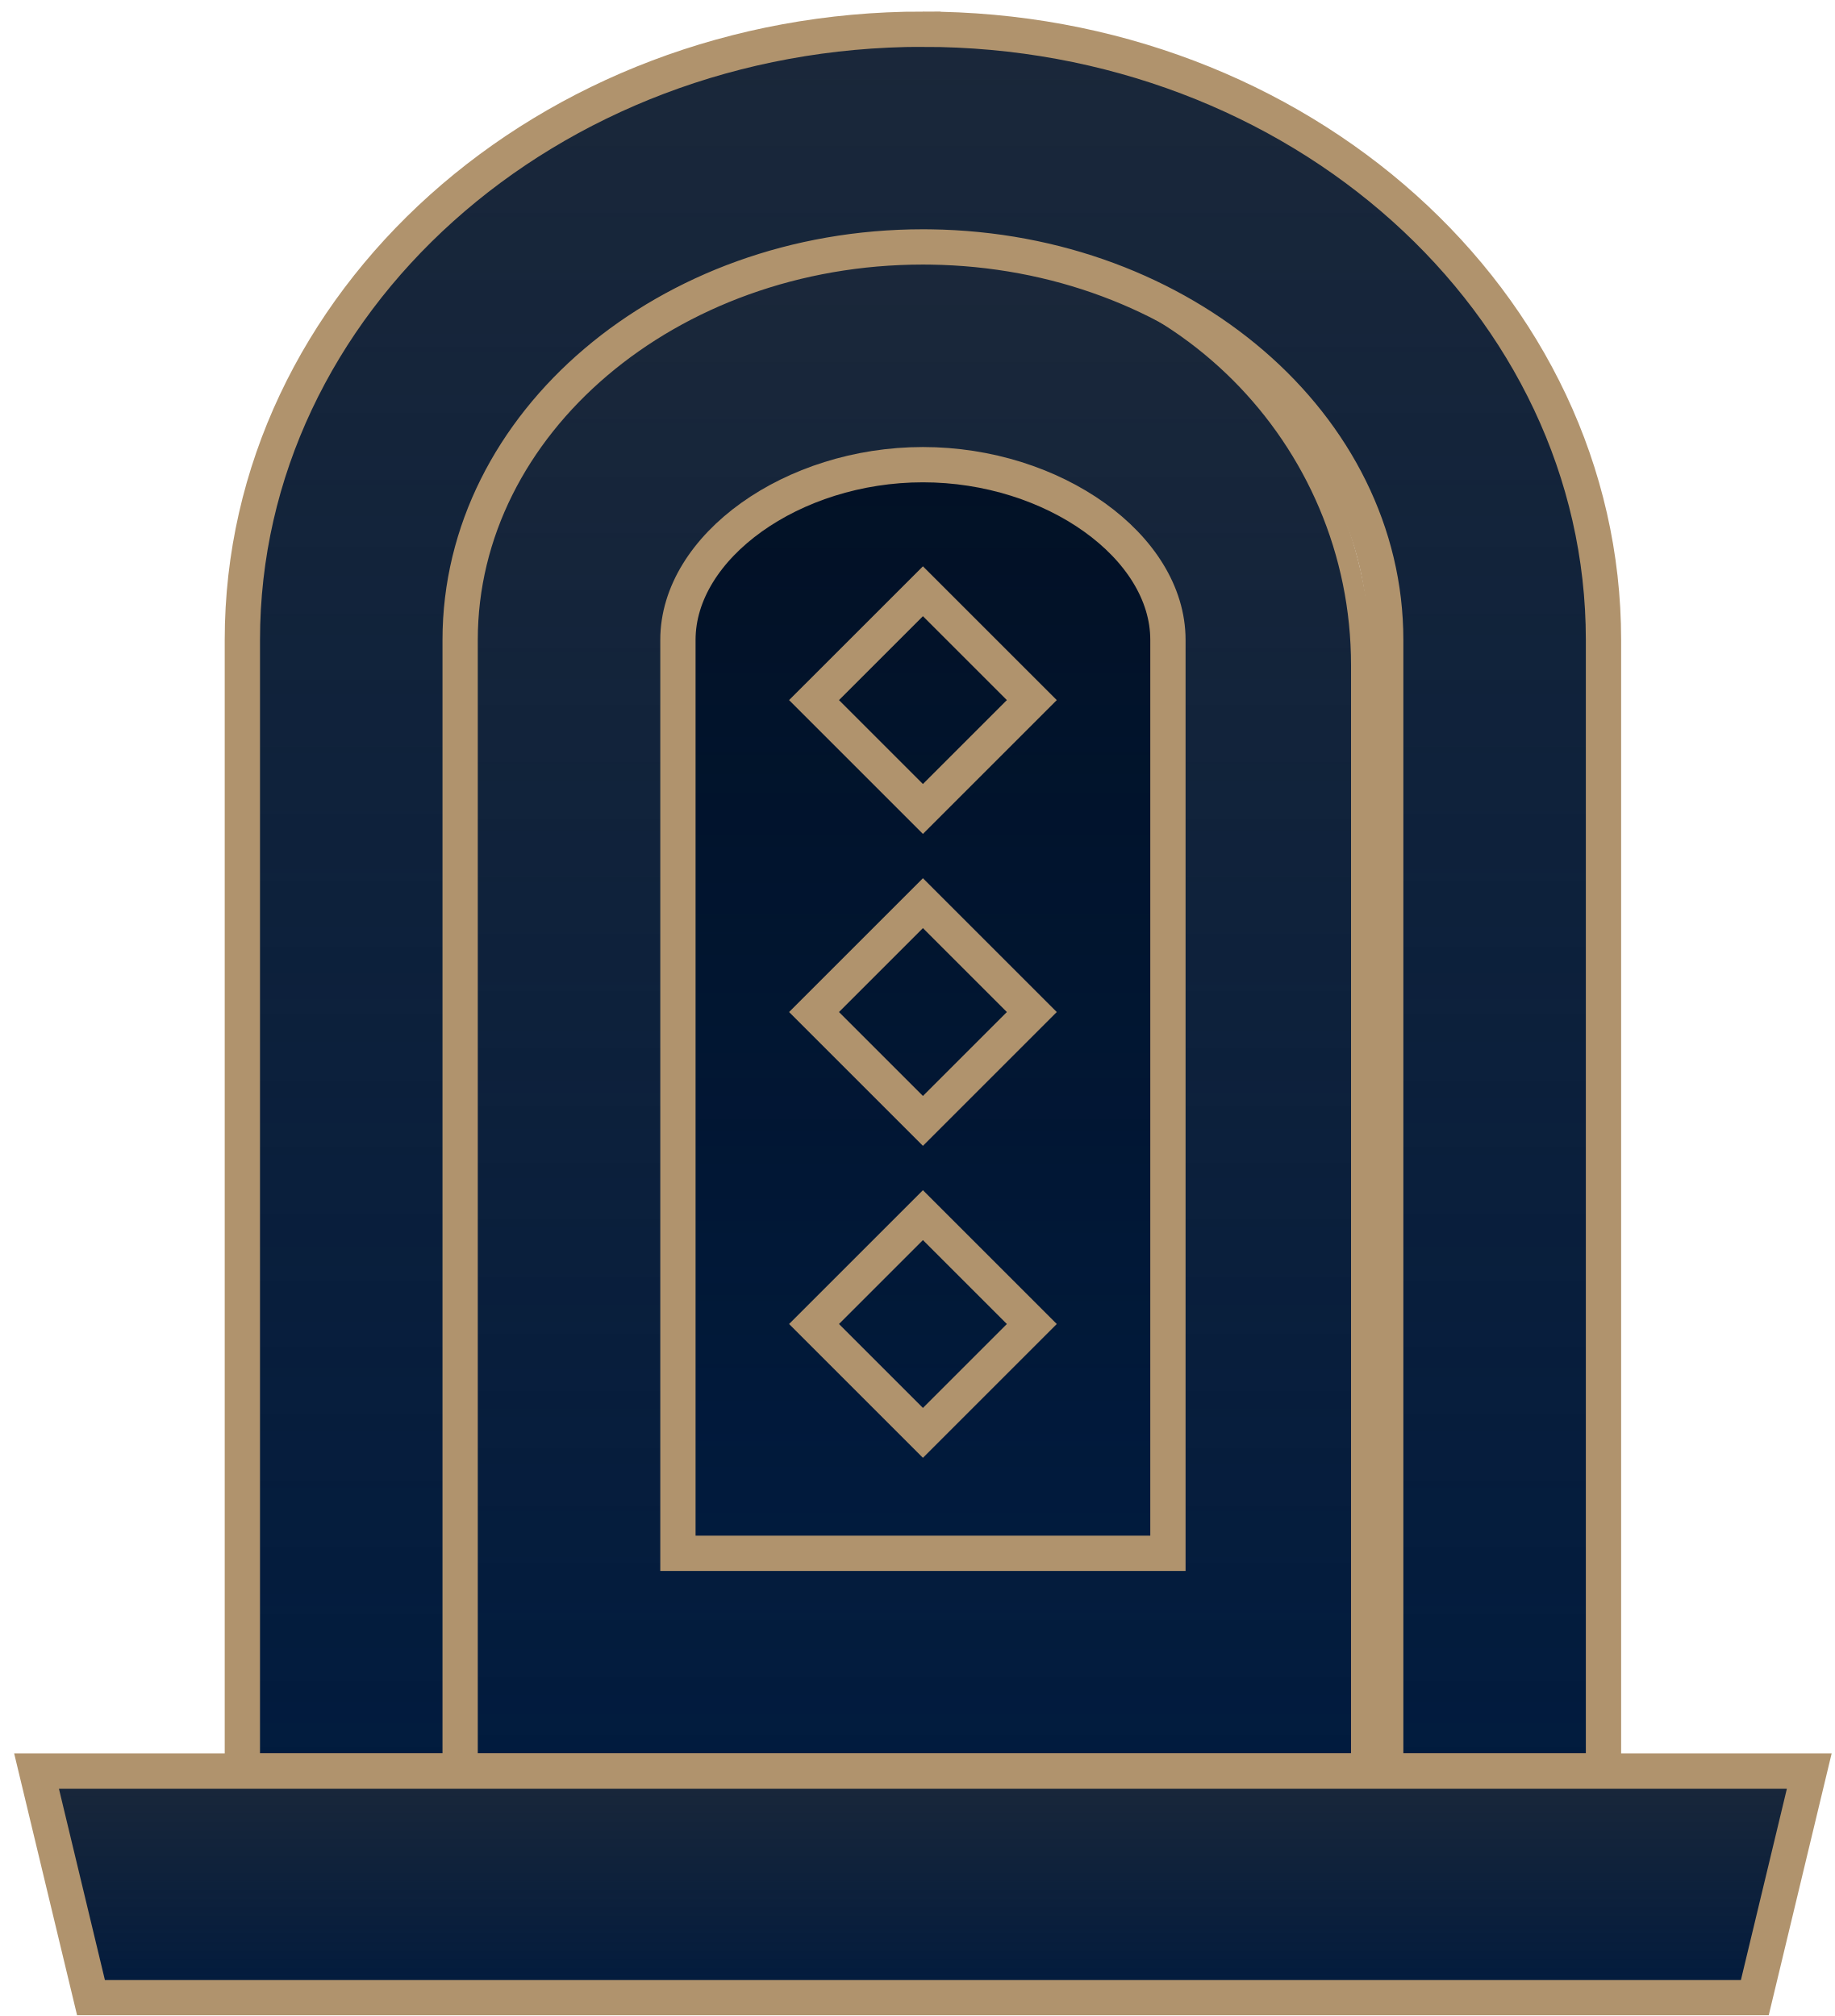
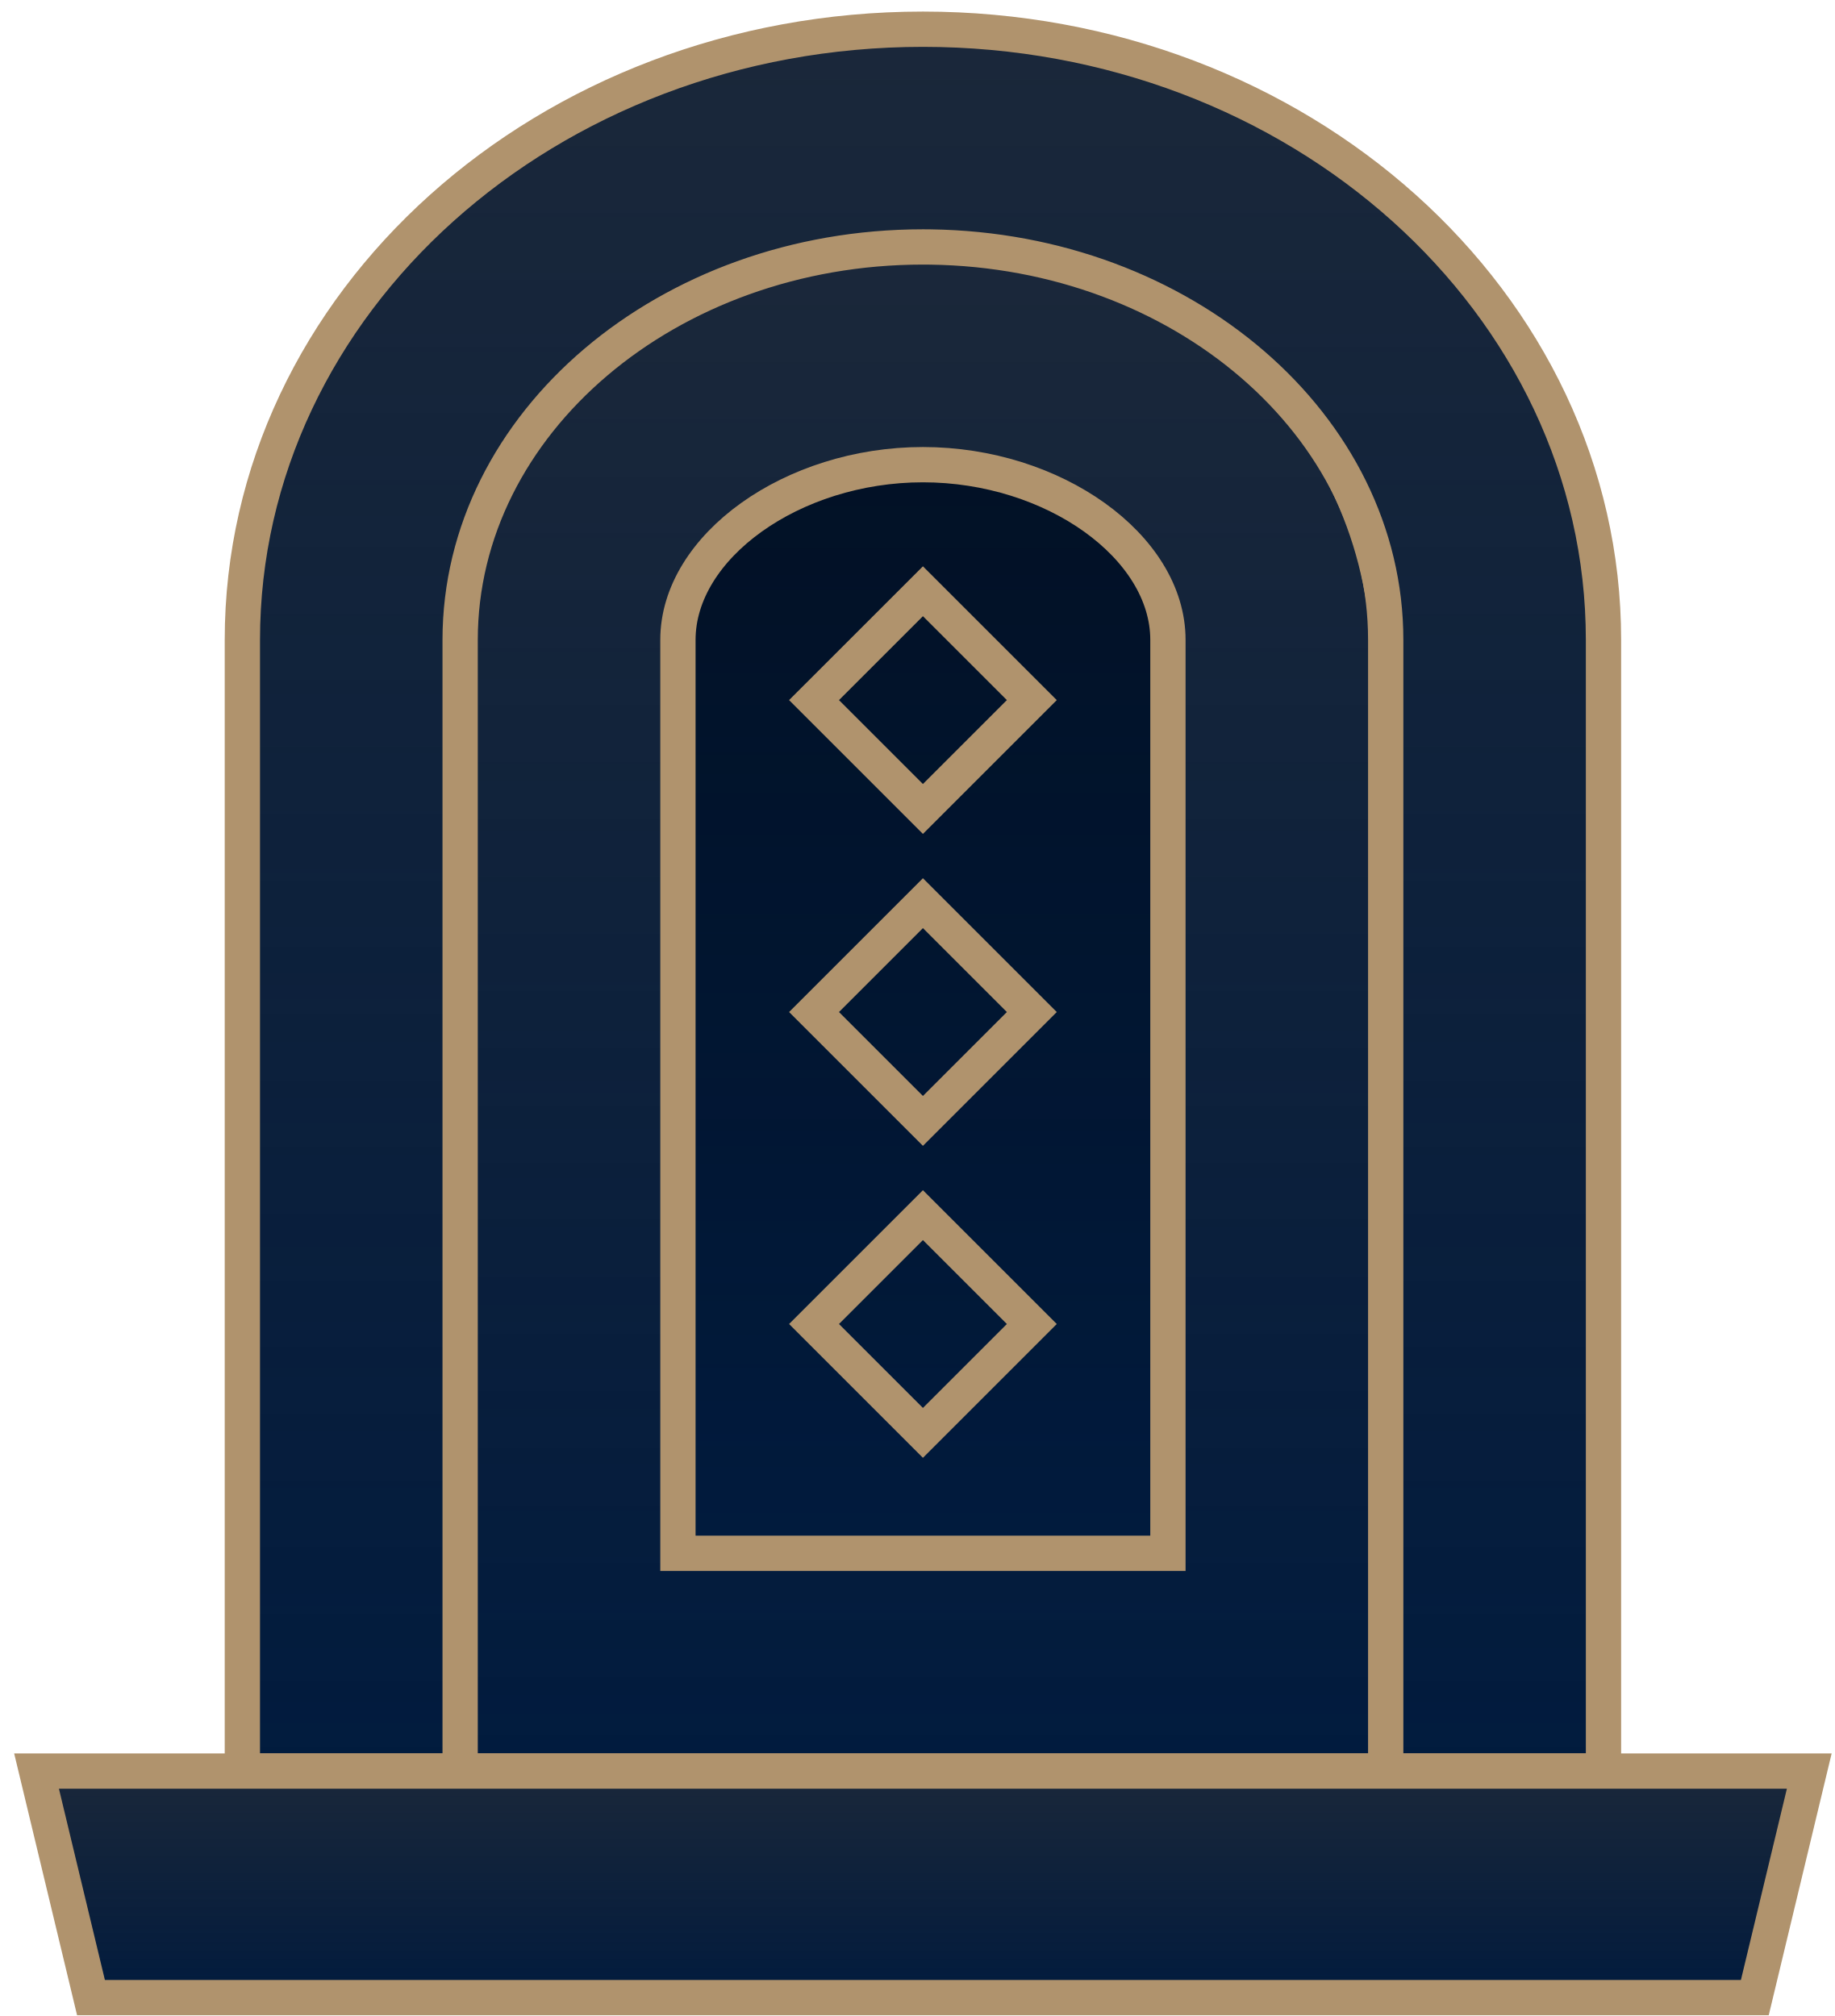
- <svg xmlns="http://www.w3.org/2000/svg" height="100" viewBox="0 0 91 100" width="91">
-   <linearGradient id="a" x1="50%" x2="50%" y1="3.41%" y2="100%">
-     <stop offset="0" stop-color="#000f24" stop-opacity=".9" />
-     <stop offset="1" stop-color="#011b3e" />
-   </linearGradient>
-   <g fill="none" fill-rule="evenodd" stroke="#b0936d" transform="translate(1 1)">
-     <path d="m46 11.5h-4c-5.661 0-10.786 2.295-14.496 6.004s-6.004 8.835-6.004 14.496v54.5h45v-54.5c0-5.661-2.295-10.786-6.004-14.496s-8.835-6.004-14.496-6.004z" fill="url(#a)" />
-     <g stroke-width="1.75">
-       <path d="m44.769.449c18.638 0 33.75 13.559 33.75 30.291v56.109l-10.8-.001v.001h-45.9v-.001h45.9v-56.108c0-10.641-10.09-19.316-22.571-19.489l-.379-.003c-12.655 0-22.95 8.743-22.95 19.491v56.108l-10.8.001v-56.109c0-16.732 15.109-30.291 33.75-30.291z" fill="url(#a)" />
-       <path d="m32.619 76.049v-45.309c0-4.63 5.678-8.691 12.15-8.691s12.15 4.061 12.15 8.691v45.309z" fill="url(#a)" />
-       <path d="m86.024 98.087h-82.512l-2.7-11.237h87.912z" fill="url(#a)" />
-       <path d="m44.769 39.127-5.4-5.4 5.4-5.399 5.4 5.399z" />
-       <path d="m44.769 54.6-5.4-5.4 5.4-5.4 5.4 5.4z" />
-       <path d="m44.769 70.075-5.4-5.4 5.4-5.4 5.4 5.4z" />
+ <svg xmlns="http://www.w3.org/2000/svg" width="91px" height="100px" viewBox="0 0 91 100" version="1.1">
+   <defs>
+     <linearGradient x1="50%" y1="3.41%" x2="50%" y2="100%" id="linearGradient-1">
+       <stop stop-color="#000F24" stop-opacity="0.9" offset="0%" />
+       <stop stop-color="#011B3E" offset="100%" />
+     </linearGradient>
+     <linearGradient x1="50%" y1="3.41%" x2="50%" y2="100%" id="linearGradient-2">
+       <stop stop-color="#000F24" stop-opacity="0.9" offset="0%" />
+       <stop stop-color="#011B3E" offset="100%" />
+     </linearGradient>
+     <linearGradient x1="50%" y1="3.41%" x2="50%" y2="100%" id="linearGradient-3">
+       <stop stop-color="#000F24" stop-opacity="0.9" offset="0%" />
+       <stop stop-color="#011B3E" offset="100%" />
+     </linearGradient>
+     <linearGradient x1="50%" y1="3.41%" x2="50%" y2="100%" id="linearGradient-4">
+       <stop stop-color="#000F24" stop-opacity="0.9" offset="0%" />
+       <stop stop-color="#011B3E" offset="100%" />
+     </linearGradient>
+   </defs>
+   <g id="Symbol" stroke="none" stroke-width="1" fill="none" fill-rule="evenodd">
+     <g id="game_icon_Sicbo" transform="translate(-20, -15)" stroke="#B0936D">
+       <g id="Group" transform="translate(5, 5)">
+         <g transform="translate(16, 11)">
+           <path d="M47,11.5 C52.661,11.5 57.786,13.795 61.496,17.504 C65.205,21.214 67.5,26.339 67.5,32 L67.5,32 L67.5,86.5 L21.5,86.5 L21.5,32 C21.5,26.339 23.795,21.214 27.504,17.504 C31.214,13.795 36.339,11.5 42,11.5 L42,11.5 Z" id="Rectangle" fill="url(#linearGradient-1)" />
+           <g id="Group-17">
+             <path d="M44.769,0.449 C63.408,0.449 78.519,14.009 78.519,30.741 L78.519,30.741 L78.519,86.849 L67.719,86.848 L67.719,86.849 L21.819,86.849 L21.819,86.848 L67.719,86.848 L67.719,30.741 C67.719,20.1 57.629,11.425 45.148,11.252 L44.769,11.249 C32.115,11.249 21.819,19.992 21.819,30.741 L21.819,30.741 L21.819,86.848 L11.019,86.849 L11.019,30.741 C11.019,14.009 26.129,0.449 44.769,0.449 Z" id="Combined-Shape" stroke-width="1.75" fill="url(#linearGradient-2)" />
+             <path d="M32.619,76.049 L32.619,30.741 C32.619,26.11 38.298,22.049 44.769,22.049 C51.241,22.049 56.919,26.11 56.919,30.741 L56.919,76.049 L32.619,76.049 Z" id="Stroke-5" stroke-width="1.75" fill="url(#linearGradient-3)" />
+             <polygon id="Stroke-7" stroke-width="1.75" fill="url(#linearGradient-4)" points="86.024 98.087 3.512 98.087 0.812 86.85 88.724 86.85" />
+             <polygon id="Stroke-11" stroke-width="1.75" points="44.769 39.127 39.369 33.727 44.769 28.328 50.169 33.727" />
+             <polygon id="Stroke-13" stroke-width="1.75" points="44.769 54.6 39.369 49.2 44.769 43.8 50.169 49.2" />
+             <polygon id="Stroke-15" stroke-width="1.75" points="44.769 70.075 39.369 64.675 44.769 59.275 50.169 64.675" />
+           </g>
+         </g>
+       </g>
    </g>
  </g>
</svg>
